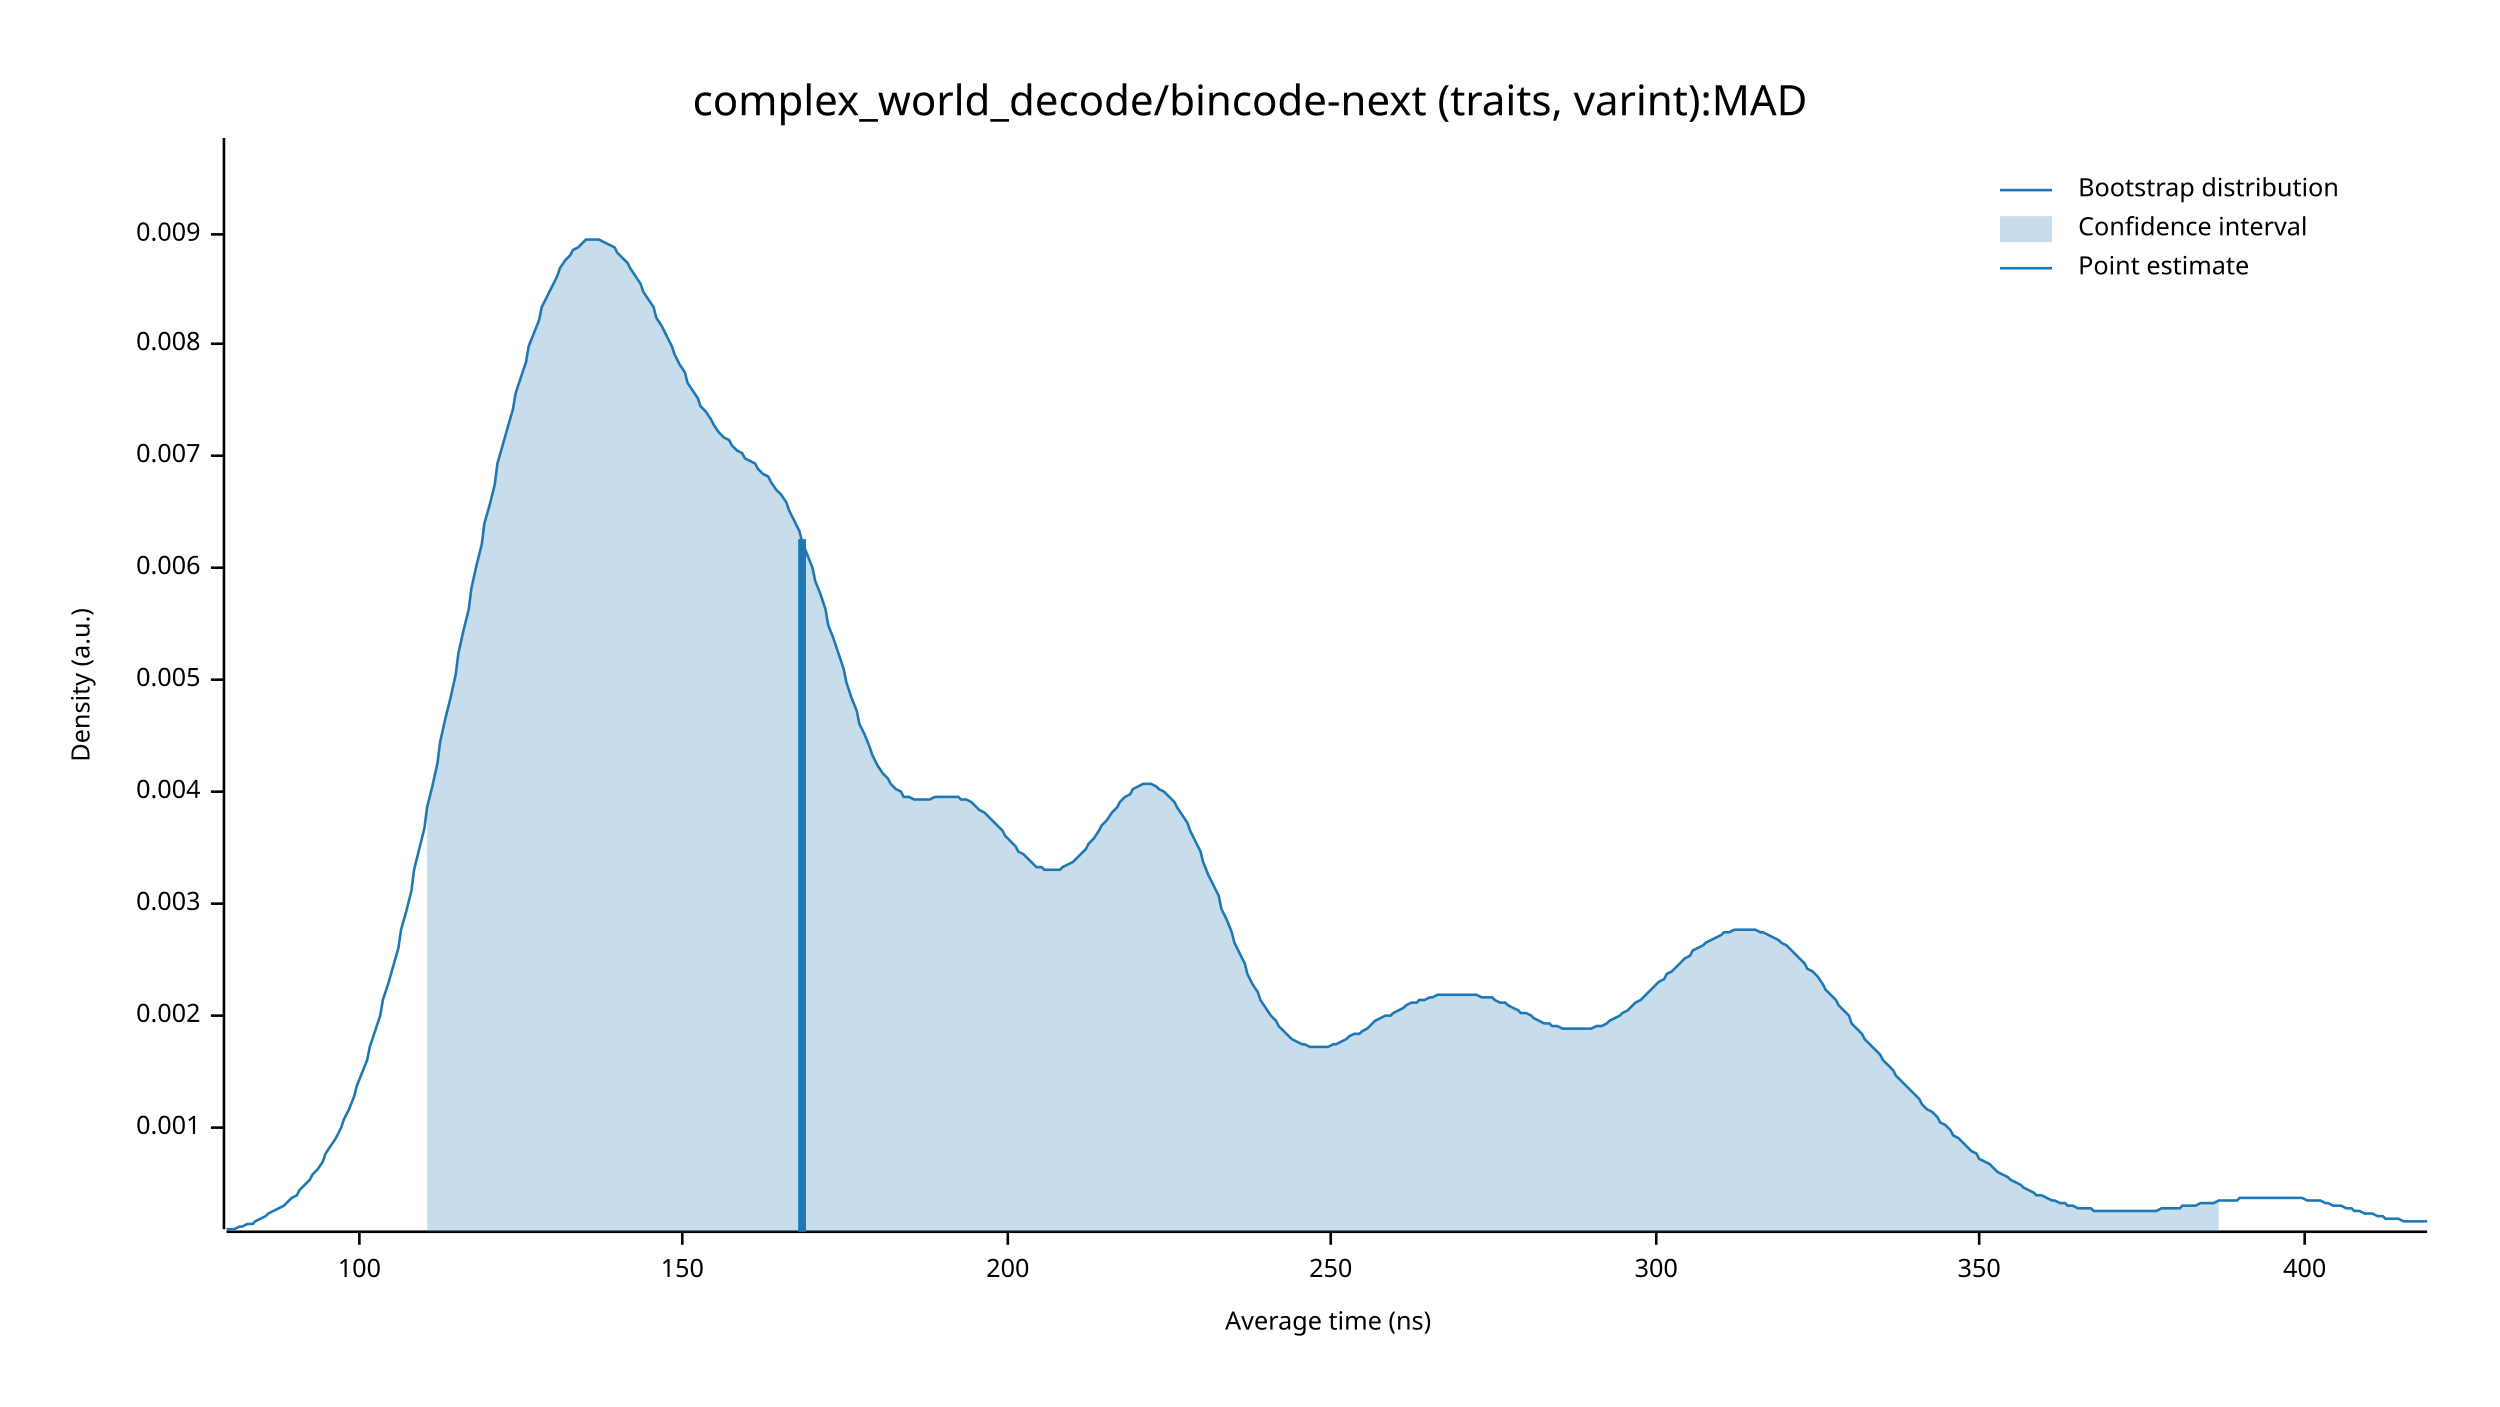
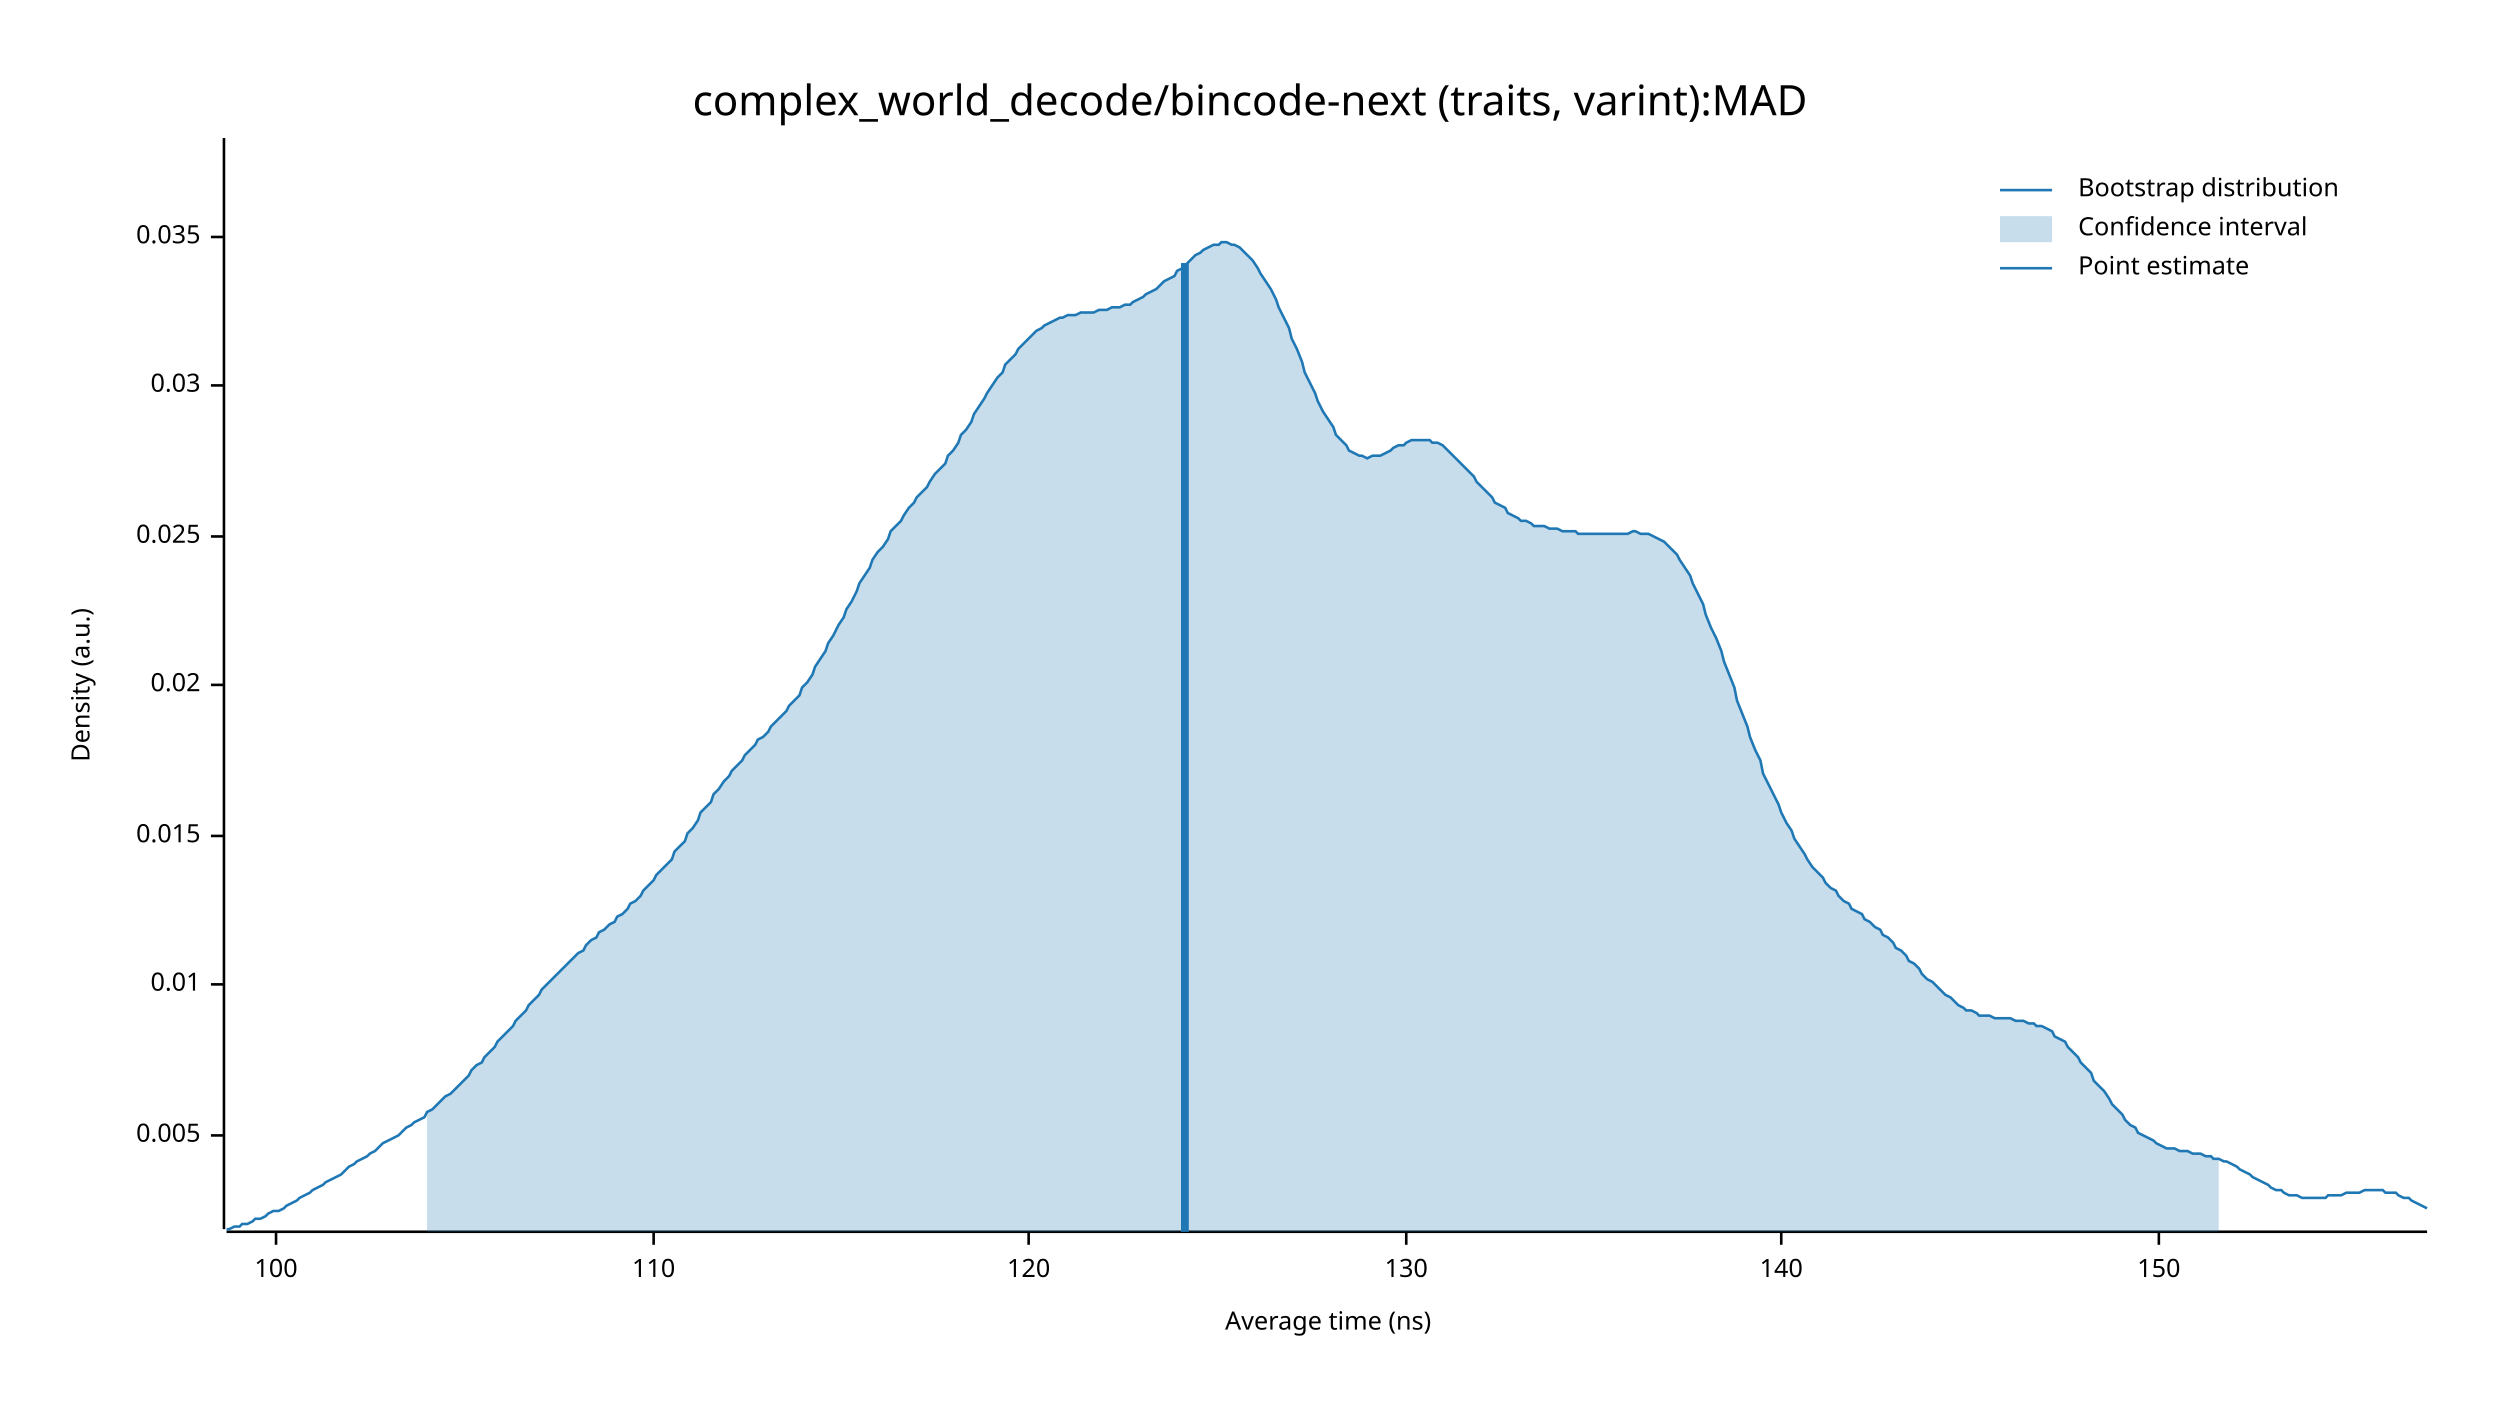
<svg xmlns="http://www.w3.org/2000/svg" width="960" height="540" viewBox="0 0 960 540">
  <text x="480" y="32" dy="0.76em" text-anchor="middle" font-family="sans-serif" font-size="16.129" opacity="1" fill="#000000">
complex_world_decode/bincode-next (traits, varint):MAD
</text>
  <text x="27" y="263" dy="0.76em" text-anchor="middle" font-family="sans-serif" font-size="9.677" opacity="1" fill="#000000" transform="rotate(270, 27, 263)">
Density (a.u.)
</text>
  <text x="510" y="513" dy="-0.5ex" text-anchor="middle" font-family="sans-serif" font-size="9.677" opacity="1" fill="#000000">
Average time (ns)
</text>
  <polyline fill="none" opacity="1" stroke="#000000" stroke-width="1" points="86,53 86,472 " />
-   <text x="77" y="433" dy="0.5ex" text-anchor="end" font-family="sans-serif" font-size="9.677" opacity="1" fill="#000000">
- 0.001
- </text>
-   <polyline fill="none" opacity="1" stroke="#000000" stroke-width="1" points="81,433 86,433 " />
-   <text x="77" y="390" dy="0.5ex" text-anchor="end" font-family="sans-serif" font-size="9.677" opacity="1" fill="#000000">
- 0.002
- </text>
-   <polyline fill="none" opacity="1" stroke="#000000" stroke-width="1" points="81,390 86,390 " />
-   <text x="77" y="347" dy="0.5ex" text-anchor="end" font-family="sans-serif" font-size="9.677" opacity="1" fill="#000000">
- 0.003
- </text>
-   <polyline fill="none" opacity="1" stroke="#000000" stroke-width="1" points="81,347 86,347 " />
-   <text x="77" y="304" dy="0.5ex" text-anchor="end" font-family="sans-serif" font-size="9.677" opacity="1" fill="#000000">
- 0.004
- </text>
-   <polyline fill="none" opacity="1" stroke="#000000" stroke-width="1" points="81,304 86,304 " />
-   <text x="77" y="261" dy="0.5ex" text-anchor="end" font-family="sans-serif" font-size="9.677" opacity="1" fill="#000000">
+   <text x="77" y="436" dy="0.5ex" text-anchor="end" font-family="sans-serif" font-size="9.677" opacity="1" fill="#000000">
0.005
</text>
-   <polyline fill="none" opacity="1" stroke="#000000" stroke-width="1" points="81,261 86,261 " />
-   <text x="77" y="218" dy="0.5ex" text-anchor="end" font-family="sans-serif" font-size="9.677" opacity="1" fill="#000000">
- 0.006
+   <polyline fill="none" opacity="1" stroke="#000000" stroke-width="1" points="81,436 86,436 " />
+   <text x="77" y="378" dy="0.5ex" text-anchor="end" font-family="sans-serif" font-size="9.677" opacity="1" fill="#000000">
+ 0.01
</text>
-   <polyline fill="none" opacity="1" stroke="#000000" stroke-width="1" points="81,218 86,218 " />
-   <text x="77" y="175" dy="0.5ex" text-anchor="end" font-family="sans-serif" font-size="9.677" opacity="1" fill="#000000">
- 0.007
+   <polyline fill="none" opacity="1" stroke="#000000" stroke-width="1" points="81,378 86,378 " />
+   <text x="77" y="321" dy="0.5ex" text-anchor="end" font-family="sans-serif" font-size="9.677" opacity="1" fill="#000000">
+ 0.015
</text>
-   <polyline fill="none" opacity="1" stroke="#000000" stroke-width="1" points="81,175 86,175 " />
-   <text x="77" y="132" dy="0.5ex" text-anchor="end" font-family="sans-serif" font-size="9.677" opacity="1" fill="#000000">
- 0.008
+   <polyline fill="none" opacity="1" stroke="#000000" stroke-width="1" points="81,321 86,321 " />
+   <text x="77" y="263" dy="0.5ex" text-anchor="end" font-family="sans-serif" font-size="9.677" opacity="1" fill="#000000">
+ 0.02
</text>
-   <polyline fill="none" opacity="1" stroke="#000000" stroke-width="1" points="81,132 86,132 " />
-   <text x="77" y="90" dy="0.5ex" text-anchor="end" font-family="sans-serif" font-size="9.677" opacity="1" fill="#000000">
- 0.009
+   <polyline fill="none" opacity="1" stroke="#000000" stroke-width="1" points="81,263 86,263 " />
+   <text x="77" y="206" dy="0.5ex" text-anchor="end" font-family="sans-serif" font-size="9.677" opacity="1" fill="#000000">
+ 0.025
</text>
-   <polyline fill="none" opacity="1" stroke="#000000" stroke-width="1" points="81,90 86,90 " />
+   <polyline fill="none" opacity="1" stroke="#000000" stroke-width="1" points="81,206 86,206 " />
+   <text x="77" y="148" dy="0.5ex" text-anchor="end" font-family="sans-serif" font-size="9.677" opacity="1" fill="#000000">
+ 0.03
+ </text>
+   <polyline fill="none" opacity="1" stroke="#000000" stroke-width="1" points="81,148 86,148 " />
+   <text x="77" y="91" dy="0.5ex" text-anchor="end" font-family="sans-serif" font-size="9.677" opacity="1" fill="#000000">
+ 0.035
+ </text>
+   <polyline fill="none" opacity="1" stroke="#000000" stroke-width="1" points="81,91 86,91 " />
  <polyline fill="none" opacity="1" stroke="#000000" stroke-width="1" points="87,473 932,473 " />
-   <text x="138" y="483" dy="0.76em" text-anchor="middle" font-family="sans-serif" font-size="9.677" opacity="1" fill="#000000">
+   <text x="106" y="483" dy="0.76em" text-anchor="middle" font-family="sans-serif" font-size="9.677" opacity="1" fill="#000000">
100
</text>
-   <polyline fill="none" opacity="1" stroke="#000000" stroke-width="1" points="138,473 138,478 " />
-   <text x="262" y="483" dy="0.76em" text-anchor="middle" font-family="sans-serif" font-size="9.677" opacity="1" fill="#000000">
+   <polyline fill="none" opacity="1" stroke="#000000" stroke-width="1" points="106,473 106,478 " />
+   <text x="251" y="483" dy="0.76em" text-anchor="middle" font-family="sans-serif" font-size="9.677" opacity="1" fill="#000000">
+ 110
+ </text>
+   <polyline fill="none" opacity="1" stroke="#000000" stroke-width="1" points="251,473 251,478 " />
+   <text x="395" y="483" dy="0.76em" text-anchor="middle" font-family="sans-serif" font-size="9.677" opacity="1" fill="#000000">
+ 120
+ </text>
+   <polyline fill="none" opacity="1" stroke="#000000" stroke-width="1" points="395,473 395,478 " />
+   <text x="540" y="483" dy="0.76em" text-anchor="middle" font-family="sans-serif" font-size="9.677" opacity="1" fill="#000000">
+ 130
+ </text>
+   <polyline fill="none" opacity="1" stroke="#000000" stroke-width="1" points="540,473 540,478 " />
+   <text x="684" y="483" dy="0.76em" text-anchor="middle" font-family="sans-serif" font-size="9.677" opacity="1" fill="#000000">
+ 140
+ </text>
+   <polyline fill="none" opacity="1" stroke="#000000" stroke-width="1" points="684,473 684,478 " />
+   <text x="829" y="483" dy="0.76em" text-anchor="middle" font-family="sans-serif" font-size="9.677" opacity="1" fill="#000000">
150
</text>
-   <polyline fill="none" opacity="1" stroke="#000000" stroke-width="1" points="262,473 262,478 " />
-   <text x="387" y="483" dy="0.76em" text-anchor="middle" font-family="sans-serif" font-size="9.677" opacity="1" fill="#000000">
- 200
- </text>
-   <polyline fill="none" opacity="1" stroke="#000000" stroke-width="1" points="387,473 387,478 " />
-   <text x="511" y="483" dy="0.76em" text-anchor="middle" font-family="sans-serif" font-size="9.677" opacity="1" fill="#000000">
- 250
- </text>
-   <polyline fill="none" opacity="1" stroke="#000000" stroke-width="1" points="511,473 511,478 " />
-   <text x="636" y="483" dy="0.76em" text-anchor="middle" font-family="sans-serif" font-size="9.677" opacity="1" fill="#000000">
- 300
- </text>
-   <polyline fill="none" opacity="1" stroke="#000000" stroke-width="1" points="636,473 636,478 " />
-   <text x="760" y="483" dy="0.76em" text-anchor="middle" font-family="sans-serif" font-size="9.677" opacity="1" fill="#000000">
- 350
- </text>
-   <polyline fill="none" opacity="1" stroke="#000000" stroke-width="1" points="760,473 760,478 " />
-   <text x="885" y="483" dy="0.76em" text-anchor="middle" font-family="sans-serif" font-size="9.677" opacity="1" fill="#000000">
- 400
- </text>
-   <polyline fill="none" opacity="1" stroke="#000000" stroke-width="1" points="885,473 885,478 " />
-   <polyline fill="none" opacity="1" stroke="#1F78B4" stroke-width="1" points="87,472 88,472 90,472 92,471 93,471 95,470 97,470 98,469 100,468 102,467 103,466 105,465 107,464 109,463 110,462 112,460 114,459 115,457 117,455 119,453 120,451 122,449 124,446 125,443 127,440 129,437 131,433 132,430 134,426 136,421 137,417 139,412 141,407 142,402 144,396 146,390 147,384 149,378 151,371 153,364 154,357 156,350 158,342 159,334 161,326 163,318 164,310 166,302 168,293 169,285 171,276 173,268 175,259 176,251 178,242 180,234 181,226 183,217 185,209 186,201 188,194 190,186 191,178 193,171 195,164 197,157 198,151 200,145 202,139 203,133 205,128 207,123 208,118 210,114 212,110 214,106 215,103 217,100 219,98 220,96 222,95 224,93 225,92 227,92 229,92 230,92 232,93 234,94 236,95 237,97 239,99 241,101 242,103 244,106 246,109 247,112 249,115 251,118 252,122 254,125 256,129 258,133 259,136 261,140 263,143 264,147 266,150 268,153 269,156 271,158 273,161 274,163 276,166 278,168 280,169 281,171 283,173 285,174 286,176 288,177 290,178 291,180 293,182 295,183 296,185 298,188 300,190 302,193 303,196 305,200 307,204 308,208 310,213 312,218 313,223 315,228 317,234 318,240 320,245 322,251 324,257 325,262 327,268 329,273 330,278 332,282 334,287 335,290 337,294 339,297 341,299 342,301 344,303 346,304 347,306 349,306 351,307 352,307 354,307 356,307 357,307 359,306 361,306 363,306 364,306 366,306 368,306 369,307 371,307 373,308 374,309 376,311 378,312 379,313 381,315 383,317 385,319 386,321 388,323 390,325 391,327 393,328 395,330 396,331 398,333 400,333 401,334 403,334 405,334 407,334 408,333 410,332 412,331 413,330 415,328 417,326 418,324 420,322 422,319 423,317 425,315 427,312 429,310 430,308 432,306 434,305 435,303 437,302 439,301 440,301 442,301 444,302 445,303 447,304 449,306 451,308 452,310 454,313 456,316 457,319 459,323 461,327 462,331 464,336 466,340 468,344 469,349 471,353 473,358 474,362 476,366 478,370 479,374 481,378 483,381 484,384 486,387 488,390 490,392 491,394 493,396 495,398 496,399 498,400 500,401 501,401 503,402 505,402 506,402 508,402 510,402 512,401 513,401 515,400 517,399 518,398 520,397 522,397 523,396 525,395 527,393 528,392 530,391 532,390 534,390 535,389 537,388 539,387 540,386 542,385 544,385 545,384 547,384 549,383 550,383 552,382 554,382 556,382 557,382 559,382 561,382 562,382 564,382 566,382 567,382 569,383 571,383 573,383 574,384 576,385 578,385 579,386 581,387 583,388 584,389 586,389 588,390 589,391 591,392 593,393 595,393 596,394 598,394 600,395 601,395 603,395 605,395 606,395 608,395 610,395 611,395 613,394 615,394 617,393 618,392 620,391 622,390 623,389 625,388 627,386 628,385 630,384 632,382 633,381 635,379 637,377 639,376 640,374 642,373 644,371 645,370 647,368 649,367 650,365 652,364 654,363 655,362 657,361 659,360 661,359 662,358 664,358 666,357 667,357 669,357 671,357 672,357 674,357 676,358 677,358 679,359 681,360 683,361 684,362 686,363 688,365 689,366 691,368 693,370 694,372 696,373 698,375 700,378 701,380 703,382 705,384 706,386 708,388 710,390 711,393 713,395 715,397 716,399 718,401 720,403 722,405 723,407 725,409 727,411 728,413 730,415 732,417 733,418 735,420 737,422 738,424 740,426 742,427 744,429 745,431 747,432 749,434 750,436 752,437 754,439 755,440 757,442 759,443 760,445 762,446 764,447 766,449 767,450 769,451 771,452 772,453 774,454 776,455 777,456 779,457 781,458 782,459 784,459 786,460 788,461 789,461 791,462 793,462 794,463 796,463 798,464 799,464 801,464 803,464 804,465 806,465 808,465 810,465 811,465 813,465 815,465 816,465 818,465 820,465 821,465 823,465 825,465 827,465 828,465 830,464 832,464 833,464 835,464 837,464 838,463 840,463 842,463 843,463 845,462 847,462 849,462 850,462 852,461 854,461 855,461 857,461 859,461 860,460 862,460 864,460 865,460 867,460 869,460 871,460 872,460 874,460 876,460 877,460 879,460 881,460 882,460 884,460 886,461 887,461 889,461 891,461 893,462 894,462 896,463 898,463 899,463 901,464 903,464 904,465 906,465 908,466 909,466 911,466 913,467 915,467 916,468 918,468 920,468 921,468 923,469 925,469 926,469 928,469 930,469 932,469 " />
-   <polygon opacity="0.25" fill="#1F78B4" points="164,310 166,302 168,293 169,285 171,276 173,268 175,259 176,251 178,242 180,234 181,226 183,217 185,209 186,201 188,194 190,186 191,178 193,171 195,164 197,157 198,151 200,145 202,139 203,133 205,128 207,123 208,118 210,114 212,110 214,106 215,103 217,100 219,98 220,96 222,95 224,93 225,92 227,92 229,92 230,92 232,93 234,94 236,95 237,97 239,99 241,101 242,103 244,106 246,109 247,112 249,115 251,118 252,122 254,125 256,129 258,133 259,136 261,140 263,143 264,147 266,150 268,153 269,156 271,158 273,161 274,163 276,166 278,168 280,169 281,171 283,173 285,174 286,176 288,177 290,178 291,180 293,182 295,183 296,185 298,188 300,190 302,193 303,196 305,200 307,204 308,208 310,213 312,218 313,223 315,228 317,234 318,240 320,245 322,251 324,257 325,262 327,268 329,273 330,278 332,282 334,287 335,290 337,294 339,297 341,299 342,301 344,303 346,304 347,306 349,306 351,307 352,307 354,307 356,307 357,307 359,306 361,306 363,306 364,306 366,306 368,306 369,307 371,307 373,308 374,309 376,311 378,312 379,313 381,315 383,317 385,319 386,321 388,323 390,325 391,327 393,328 395,330 396,331 398,333 400,333 401,334 403,334 405,334 407,334 408,333 410,332 412,331 413,330 415,328 417,326 418,324 420,322 422,319 423,317 425,315 427,312 429,310 430,308 432,306 434,305 435,303 437,302 439,301 440,301 442,301 444,302 445,303 447,304 449,306 451,308 452,310 454,313 456,316 457,319 459,323 461,327 462,331 464,336 466,340 468,344 469,349 471,353 473,358 474,362 476,366 478,370 479,374 481,378 483,381 484,384 486,387 488,390 490,392 491,394 493,396 495,398 496,399 498,400 500,401 501,401 503,402 505,402 506,402 508,402 510,402 512,401 513,401 515,400 517,399 518,398 520,397 522,397 523,396 525,395 527,393 528,392 530,391 532,390 534,390 535,389 537,388 539,387 540,386 542,385 544,385 545,384 547,384 549,383 550,383 552,382 554,382 556,382 557,382 559,382 561,382 562,382 564,382 566,382 567,382 569,383 571,383 573,383 574,384 576,385 578,385 579,386 581,387 583,388 584,389 586,389 588,390 589,391 591,392 593,393 595,393 596,394 598,394 600,395 601,395 603,395 605,395 606,395 608,395 610,395 611,395 613,394 615,394 617,393 618,392 620,391 622,390 623,389 625,388 627,386 628,385 630,384 632,382 633,381 635,379 637,377 639,376 640,374 642,373 644,371 645,370 647,368 649,367 650,365 652,364 654,363 655,362 657,361 659,360 661,359 662,358 664,358 666,357 667,357 669,357 671,357 672,357 674,357 676,358 677,358 679,359 681,360 683,361 684,362 686,363 688,365 689,366 691,368 693,370 694,372 696,373 698,375 700,378 701,380 703,382 705,384 706,386 708,388 710,390 711,393 713,395 715,397 716,399 718,401 720,403 722,405 723,407 725,409 727,411 728,413 730,415 732,417 733,418 735,420 737,422 738,424 740,426 742,427 744,429 745,431 747,432 749,434 750,436 752,437 754,439 755,440 757,442 759,443 760,445 762,446 764,447 766,449 767,450 769,451 771,452 772,453 774,454 776,455 777,456 779,457 781,458 782,459 784,459 786,460 788,461 789,461 791,462 793,462 794,463 796,463 798,464 799,464 801,464 803,464 804,465 806,465 808,465 810,465 811,465 813,465 815,465 816,465 818,465 820,465 821,465 823,465 825,465 827,465 828,465 830,464 832,464 833,464 835,464 837,464 838,463 840,463 842,463 843,463 845,462 847,462 849,462 850,462 852,461 852,473 164,473 " />
-   <polyline fill="none" opacity="1" stroke="#1F78B4" stroke-width="3" points="308,473 308,207 " />
+   <polyline fill="none" opacity="1" stroke="#000000" stroke-width="1" points="829,473 829,478 " />
+   <polyline fill="none" opacity="1" stroke="#1F78B4" stroke-width="1" points="87,472 88,472 90,471 92,471 93,470 95,470 97,469 98,468 100,468 102,467 103,466 105,465 107,465 109,464 110,463 112,462 114,461 115,460 117,459 119,458 120,457 122,456 124,455 125,454 127,453 129,452 131,451 132,450 134,448 136,447 137,446 139,445 141,444 142,443 144,442 146,440 147,439 149,438 151,437 153,436 154,435 156,433 158,432 159,431 161,430 163,429 164,427 166,426 168,424 169,423 171,421 173,420 175,418 176,417 178,415 180,413 181,411 183,409 185,408 186,406 188,404 190,402 191,400 193,398 195,396 197,394 198,392 200,390 202,388 203,386 205,384 207,382 208,380 210,378 212,376 214,374 215,373 217,371 219,369 220,368 222,366 224,365 225,363 227,361 229,360 230,358 232,357 234,355 236,354 237,352 239,351 241,349 242,347 244,346 246,344 247,342 249,340 251,338 252,336 254,334 256,332 258,330 259,327 261,325 263,323 264,320 266,318 268,315 269,312 271,310 273,308 274,305 276,303 278,300 280,298 281,296 283,294 285,292 286,290 288,288 290,286 291,284 293,283 295,281 296,279 298,277 300,275 302,273 303,271 305,269 307,267 308,264 310,262 312,259 313,256 315,253 317,250 318,247 320,244 322,240 324,237 325,234 327,231 329,227 330,224 332,221 334,218 335,215 337,212 339,210 341,207 342,204 344,202 346,200 347,198 349,195 351,193 352,191 354,189 356,187 357,185 359,182 361,180 363,178 364,175 366,173 368,170 369,167 371,165 373,162 374,159 376,156 378,153 379,151 381,148 383,145 385,143 386,140 388,138 390,136 391,134 393,132 395,130 396,129 398,127 400,126 401,125 403,124 405,123 407,122 408,122 410,121 412,121 413,121 415,120 417,120 418,120 420,120 422,119 423,119 425,119 427,118 429,118 430,118 432,117 434,117 435,116 437,115 439,114 440,113 442,112 444,111 445,110 447,108 449,107 451,106 452,104 454,103 456,101 457,100 459,98 461,97 462,96 464,95 466,94 468,94 469,93 471,93 473,94 474,94 476,95 478,97 479,98 481,100 483,103 484,105 486,108 488,111 490,115 491,118 493,122 495,126 496,130 498,134 500,139 501,143 503,147 505,151 506,154 508,158 510,161 512,164 513,167 515,169 517,171 518,173 520,174 522,175 523,175 525,176 527,175 528,175 530,175 532,174 534,173 535,172 537,171 539,171 540,170 542,169 544,169 545,169 547,169 549,169 550,170 552,170 554,171 556,173 557,174 559,176 561,178 562,179 564,181 566,183 567,185 569,187 571,189 573,191 574,193 576,194 578,195 579,197 581,198 583,199 584,200 586,200 588,201 589,202 591,202 593,202 595,203 596,203 598,203 600,204 601,204 603,204 605,204 606,205 608,205 610,205 611,205 613,205 615,205 617,205 618,205 620,205 622,205 623,205 625,205 627,204 628,204 630,205 632,205 633,205 635,206 637,207 639,208 640,209 642,211 644,213 645,215 647,218 649,221 650,224 652,228 654,232 655,236 657,241 659,245 661,250 662,254 664,259 666,264 667,269 669,274 671,279 672,283 674,288 676,292 677,297 679,301 681,305 683,309 684,312 686,316 688,319 689,322 691,325 693,328 694,330 696,333 698,335 700,337 701,339 703,341 705,342 706,344 708,346 710,347 711,349 713,350 715,351 716,353 718,354 720,356 722,357 723,359 725,360 727,362 728,364 730,365 732,367 733,369 735,370 737,372 738,374 740,376 742,377 744,379 745,380 747,382 749,383 750,384 752,386 754,387 755,388 757,388 759,389 760,390 762,390 764,390 766,391 767,391 769,391 771,391 772,391 774,392 776,392 777,392 779,393 781,393 782,394 784,394 786,395 788,396 789,398 791,399 793,400 794,402 796,404 798,406 799,408 801,410 803,412 804,415 806,417 808,419 810,422 811,424 813,426 815,428 816,430 818,432 820,433 821,435 823,436 825,437 827,438 828,439 830,440 832,441 833,441 835,441 837,442 838,442 840,442 842,443 843,443 845,443 847,444 849,444 850,445 852,445 854,446 855,446 857,447 859,448 860,449 862,450 864,451 865,452 867,453 869,454 871,455 872,456 874,457 876,457 877,458 879,459 881,459 882,459 884,460 886,460 887,460 889,460 891,460 893,460 894,459 896,459 898,459 899,459 901,458 903,458 904,458 906,458 908,457 909,457 911,457 913,457 915,457 916,458 918,458 920,458 921,459 923,460 925,460 926,461 928,462 930,463 932,464 " />
+   <polygon opacity="0.25" fill="#1F78B4" points="164,427 166,426 168,424 169,423 171,421 173,420 175,418 176,417 178,415 180,413 181,411 183,409 185,408 186,406 188,404 190,402 191,400 193,398 195,396 197,394 198,392 200,390 202,388 203,386 205,384 207,382 208,380 210,378 212,376 214,374 215,373 217,371 219,369 220,368 222,366 224,365 225,363 227,361 229,360 230,358 232,357 234,355 236,354 237,352 239,351 241,349 242,347 244,346 246,344 247,342 249,340 251,338 252,336 254,334 256,332 258,330 259,327 261,325 263,323 264,320 266,318 268,315 269,312 271,310 273,308 274,305 276,303 278,300 280,298 281,296 283,294 285,292 286,290 288,288 290,286 291,284 293,283 295,281 296,279 298,277 300,275 302,273 303,271 305,269 307,267 308,264 310,262 312,259 313,256 315,253 317,250 318,247 320,244 322,240 324,237 325,234 327,231 329,227 330,224 332,221 334,218 335,215 337,212 339,210 341,207 342,204 344,202 346,200 347,198 349,195 351,193 352,191 354,189 356,187 357,185 359,182 361,180 363,178 364,175 366,173 368,170 369,167 371,165 373,162 374,159 376,156 378,153 379,151 381,148 383,145 385,143 386,140 388,138 390,136 391,134 393,132 395,130 396,129 398,127 400,126 401,125 403,124 405,123 407,122 408,122 410,121 412,121 413,121 415,120 417,120 418,120 420,120 422,119 423,119 425,119 427,118 429,118 430,118 432,117 434,117 435,116 437,115 439,114 440,113 442,112 444,111 445,110 447,108 449,107 451,106 452,104 454,103 456,101 457,100 459,98 461,97 462,96 464,95 466,94 468,94 469,93 471,93 473,94 474,94 476,95 478,97 479,98 481,100 483,103 484,105 486,108 488,111 490,115 491,118 493,122 495,126 496,130 498,134 500,139 501,143 503,147 505,151 506,154 508,158 510,161 512,164 513,167 515,169 517,171 518,173 520,174 522,175 523,175 525,176 527,175 528,175 530,175 532,174 534,173 535,172 537,171 539,171 540,170 542,169 544,169 545,169 547,169 549,169 550,170 552,170 554,171 556,173 557,174 559,176 561,178 562,179 564,181 566,183 567,185 569,187 571,189 573,191 574,193 576,194 578,195 579,197 581,198 583,199 584,200 586,200 588,201 589,202 591,202 593,202 595,203 596,203 598,203 600,204 601,204 603,204 605,204 606,205 608,205 610,205 611,205 613,205 615,205 617,205 618,205 620,205 622,205 623,205 625,205 627,204 628,204 630,205 632,205 633,205 635,206 637,207 639,208 640,209 642,211 644,213 645,215 647,218 649,221 650,224 652,228 654,232 655,236 657,241 659,245 661,250 662,254 664,259 666,264 667,269 669,274 671,279 672,283 674,288 676,292 677,297 679,301 681,305 683,309 684,312 686,316 688,319 689,322 691,325 693,328 694,330 696,333 698,335 700,337 701,339 703,341 705,342 706,344 708,346 710,347 711,349 713,350 715,351 716,353 718,354 720,356 722,357 723,359 725,360 727,362 728,364 730,365 732,367 733,369 735,370 737,372 738,374 740,376 742,377 744,379 745,380 747,382 749,383 750,384 752,386 754,387 755,388 757,388 759,389 760,390 762,390 764,390 766,391 767,391 769,391 771,391 772,391 774,392 776,392 777,392 779,393 781,393 782,394 784,394 786,395 788,396 789,398 791,399 793,400 794,402 796,404 798,406 799,408 801,410 803,412 804,415 806,417 808,419 810,422 811,424 813,426 815,428 816,430 818,432 820,433 821,435 823,436 825,437 827,438 828,439 830,440 832,441 833,441 835,441 837,442 838,442 840,442 842,443 843,443 845,443 847,444 849,444 850,445 852,445 852,473 164,473 " />
+   <polyline fill="none" opacity="1" stroke="#1F78B4" stroke-width="3" points="455,473 455,101 " />
  <text x="798" y="68" dy="0.76em" text-anchor="start" font-family="sans-serif" font-size="9.677" opacity="1" fill="#000000">
Bootstrap distribution
</text>
  <text x="798" y="83" dy="0.76em" text-anchor="start" font-family="sans-serif" font-size="9.677" opacity="1" fill="#000000">
Confidence interval
</text>
  <text x="798" y="98" dy="0.76em" text-anchor="start" font-family="sans-serif" font-size="9.677" opacity="1" fill="#000000">
Point estimate
</text>
  <polyline fill="none" opacity="1" stroke="#1F78B4" stroke-width="1" points="768,73 788,73 " />
  <rect x="768" y="83" width="20" height="10" opacity="0.25" fill="#1F78B4" stroke="none" />
  <polyline fill="none" opacity="1" stroke="#1F78B4" stroke-width="1" points="768,103 788,103 " />
</svg>
